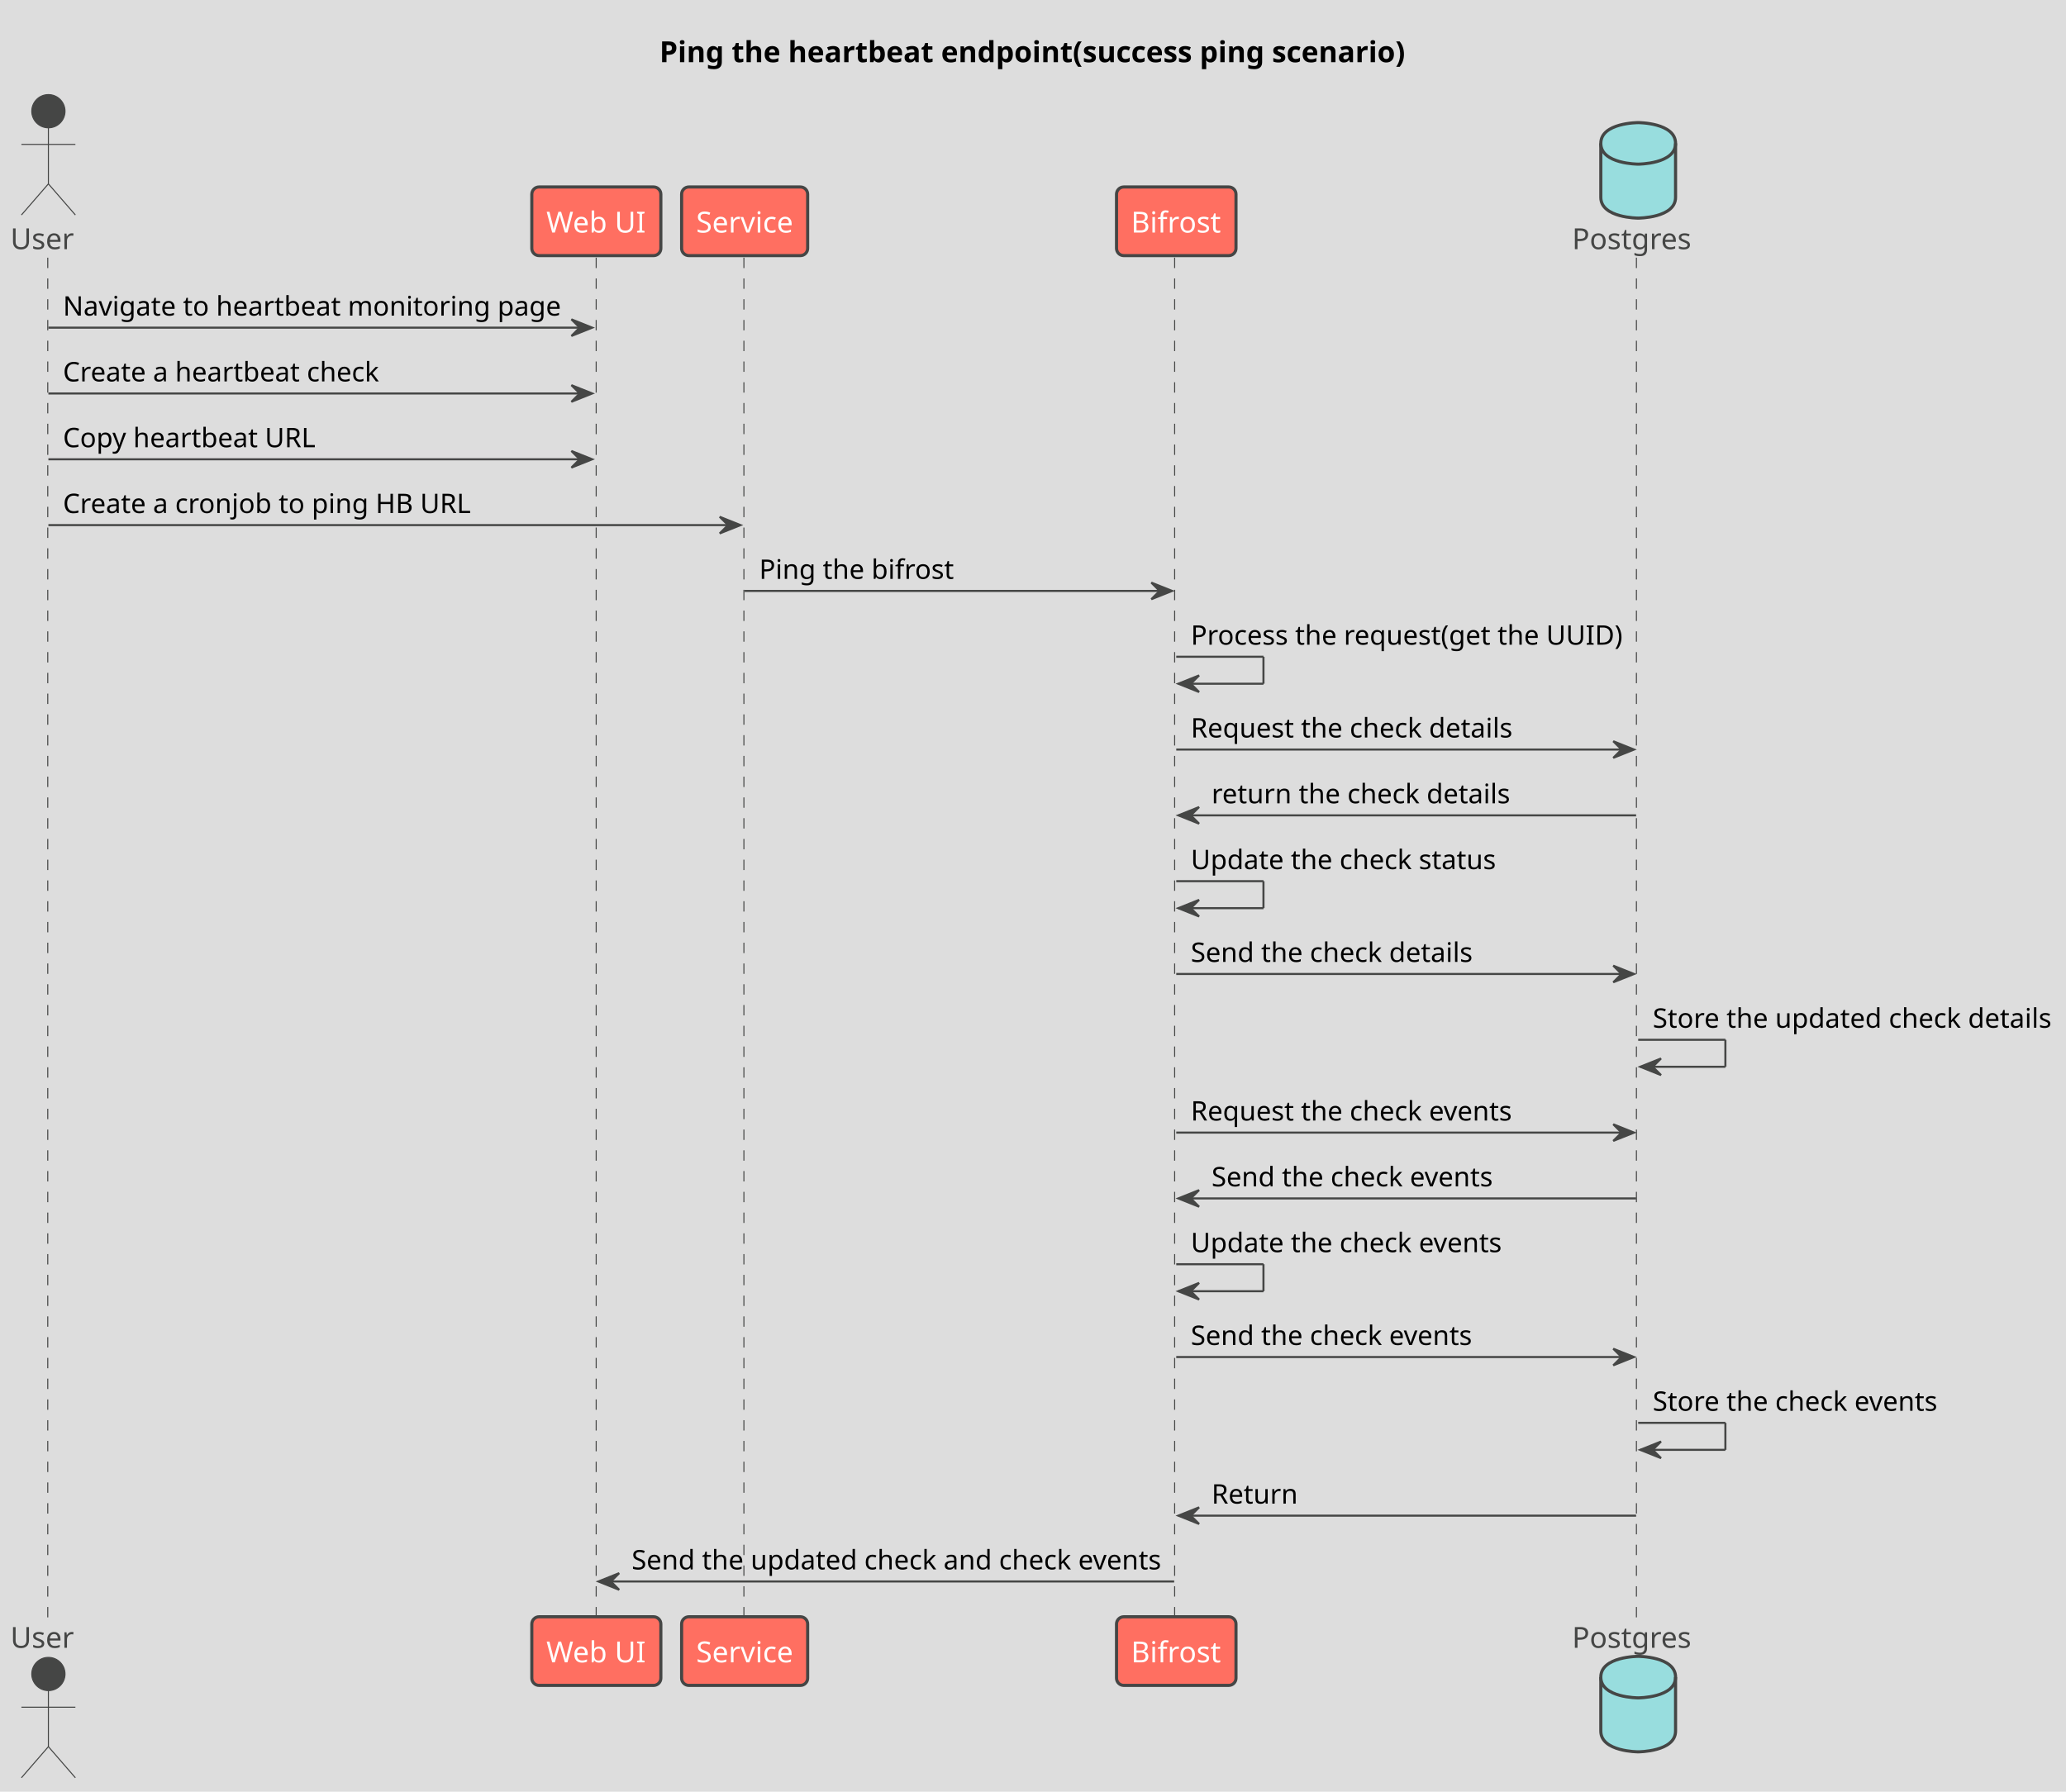
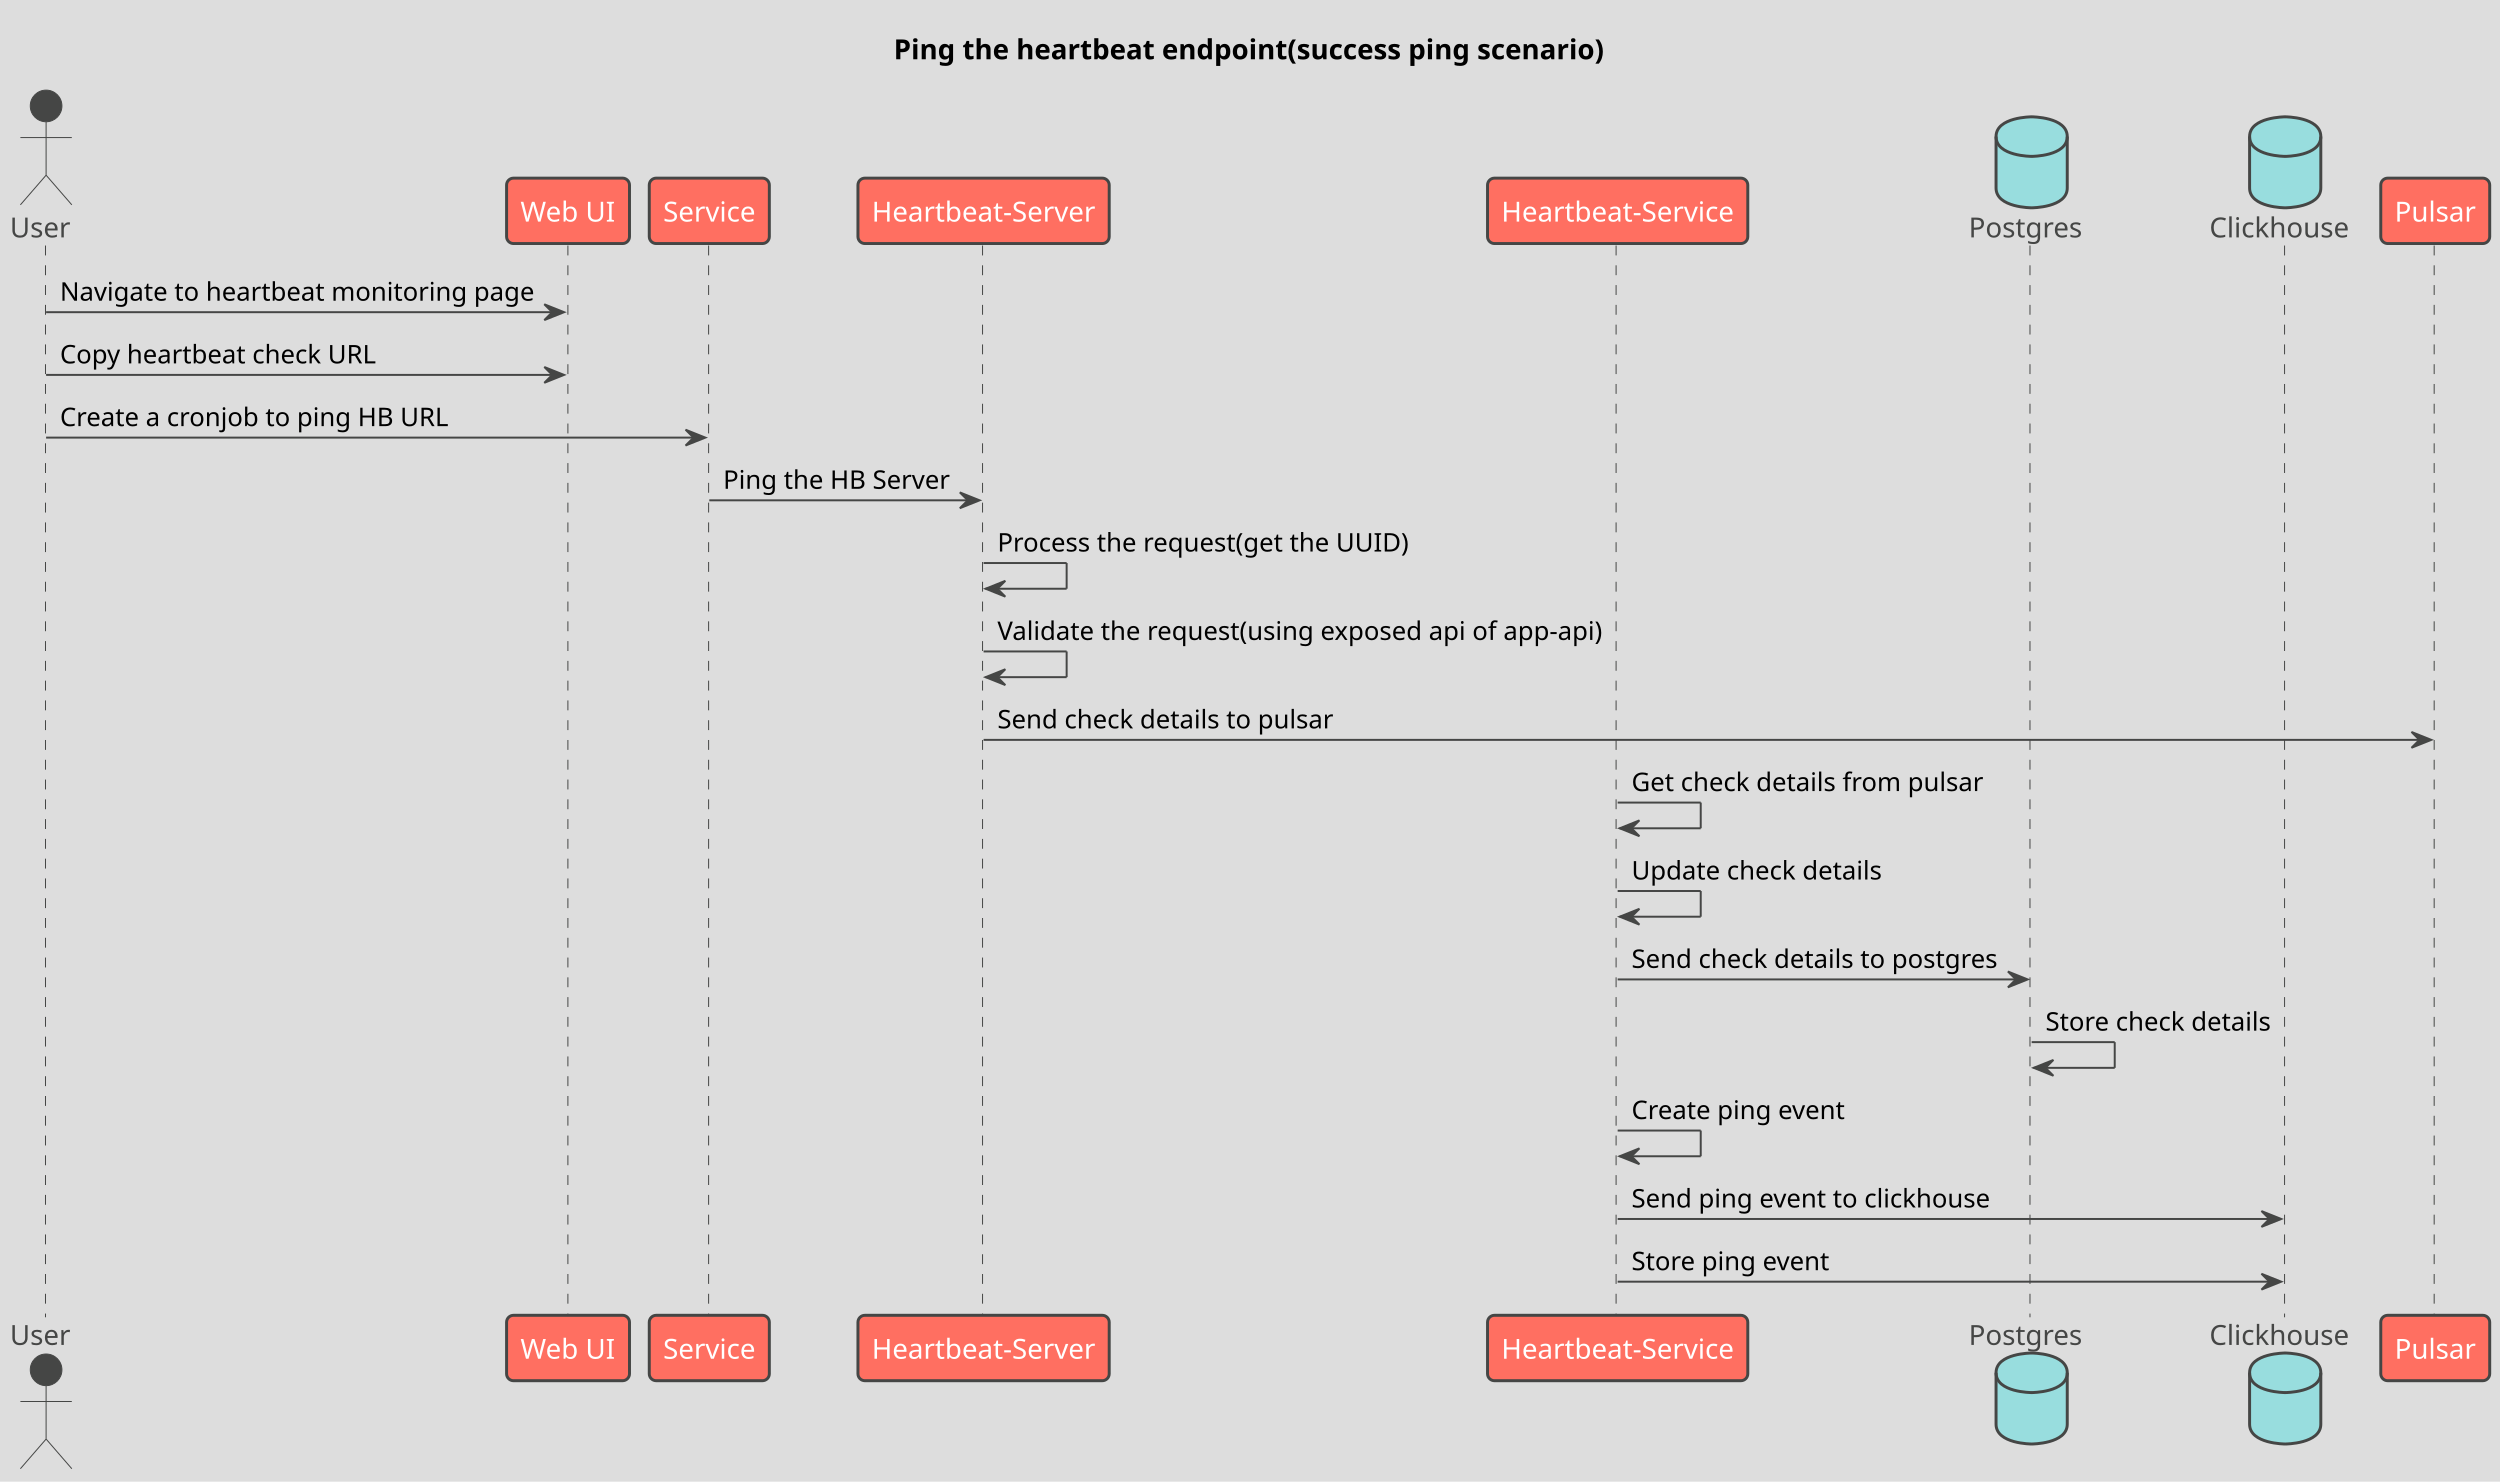
- <svg xmlns="http://www.w3.org/2000/svg" contentStyleType="text/css" height="863px" preserveAspectRatio="none" style="width:995px;height:863px;background:#DDDDDD;" version="1.1" viewBox="0 0 995 863" width="995px" zoomAndPan="magnify">
+ <svg xmlns="http://www.w3.org/2000/svg" contentStyleType="text/css" height="749px" preserveAspectRatio="none" style="width:1264px;height:749px;background:#DDDDDD;" version="1.1" viewBox="0 0 1264 749" width="1264px" zoomAndPan="magnify">
  <defs />
  <g>
-     <rect fill="#DDDDDD" height="863" style="stroke:none;stroke-width:1.0;" width="995" x="0" y="0" />
-     <text fill="#000000" font-family="sans-serif" font-size="14" font-weight="bold" lengthAdjust="spacing" textLength="359.099" x="317.605" y="29.966">Ping the heartbeat endpoint(success ping scenario)</text>
-     <line style="stroke:#454645;stroke-width:0.5;stroke-dasharray:5.0,5.0;" x1="23" x2="23" y1="124.136" y2="779.844" />
-     <line style="stroke:#454645;stroke-width:0.5;stroke-dasharray:5.0,5.0;" x1="287.125" x2="287.125" y1="124.136" y2="779.844" />
-     <line style="stroke:#454645;stroke-width:0.5;stroke-dasharray:5.0,5.0;" x1="358.271" x2="358.271" y1="124.136" y2="779.844" />
-     <line style="stroke:#454645;stroke-width:0.5;stroke-dasharray:5.0,5.0;" x1="565.722" x2="565.722" y1="124.136" y2="779.844" />
-     <line style="stroke:#454645;stroke-width:0.5;stroke-dasharray:5.0,5.0;" x1="788.114" x2="788.114" y1="124.136" y2="779.844" />
+     <rect fill="#DDDDDD" height="749" style="stroke:none;stroke-width:1.0;" width="1264" x="0" y="0" />
+     <text fill="#000000" font-family="sans-serif" font-size="14" font-weight="bold" lengthAdjust="spacing" textLength="359.099" x="451.847" y="29.966">Ping the heartbeat endpoint(success ping scenario)</text>
+     <line style="stroke:#454645;stroke-width:0.5;stroke-dasharray:5.0,5.0;" x1="23" x2="23" y1="124.136" y2="666.02" />
+     <line style="stroke:#454645;stroke-width:0.5;stroke-dasharray:5.0,5.0;" x1="287.125" x2="287.125" y1="124.136" y2="666.02" />
+     <line style="stroke:#454645;stroke-width:0.5;stroke-dasharray:5.0,5.0;" x1="358.271" x2="358.271" y1="124.136" y2="666.02" />
+     <line style="stroke:#454645;stroke-width:0.5;stroke-dasharray:5.0,5.0;" x1="496.778" x2="496.778" y1="124.136" y2="666.02" />
+     <line style="stroke:#454645;stroke-width:0.5;stroke-dasharray:5.0,5.0;" x1="817.096" x2="817.096" y1="124.136" y2="666.02" />
+     <line style="stroke:#454645;stroke-width:0.5;stroke-dasharray:5.0,5.0;" x1="1026.357" x2="1026.357" y1="124.136" y2="666.02" />
+     <line style="stroke:#454645;stroke-width:0.5;stroke-dasharray:5.0,5.0;" x1="1155.074" x2="1155.074" y1="124.136" y2="666.02" />
+     <line style="stroke:#454645;stroke-width:0.5;stroke-dasharray:5.0,5.0;" x1="1230.717" x2="1230.717" y1="124.136" y2="666.02" />
    <text fill="#454645" font-family="sans-serif" font-size="14" lengthAdjust="spacing" textLength="30.618" x="5" y="120.034">User</text>
    <ellipse cx="23.309" cy="53.568" fill="#454645" rx="8" ry="8" style="stroke:#454645;stroke-width:0.5;" />
    <path d="M23.309,61.568 L23.309,88.568 M10.309,69.568 L36.309,69.568 M23.309,88.568 L10.309,103.568 M23.309,88.568 L36.309,103.568 " fill="none" style="stroke:#454645;stroke-width:0.5;" />
-     <text fill="#454645" font-family="sans-serif" font-size="14" lengthAdjust="spacing" textLength="30.618" x="5" y="793.81">User</text>
-     <ellipse cx="23.309" cy="806.412" fill="#454645" rx="8" ry="8" style="stroke:#454645;stroke-width:0.5;" />
-     <path d="M23.309,814.412 L23.309,841.412 M10.309,822.412 L36.309,822.412 M23.309,841.412 L10.309,856.412 M23.309,841.412 L36.309,856.412 " fill="none" style="stroke:#454645;stroke-width:0.5;" />
+     <text fill="#454645" font-family="sans-serif" font-size="14" lengthAdjust="spacing" textLength="30.618" x="5" y="679.986">User</text>
+     <ellipse cx="23.309" cy="692.588" fill="#454645" rx="8" ry="8" style="stroke:#454645;stroke-width:0.5;" />
+     <path d="M23.309,700.588 L23.309,727.588 M10.309,708.588 L36.309,708.588 M23.309,727.588 L10.309,742.588 M23.309,727.588 L36.309,742.588 " fill="none" style="stroke:#454645;stroke-width:0.5;" />
    <rect fill="#FF6F61" height="33.068" rx="3.5" ry="3.5" style="stroke:#454645;stroke-width:1.5;" width="62.146" x="256.125" y="90.068" />
    <text fill="#FFFFFF" font-family="sans-serif" font-size="14" lengthAdjust="spacing" textLength="48.146" x="263.125" y="112.034">Web UI</text>
-     <rect fill="#FF6F61" height="33.068" rx="3.5" ry="3.5" style="stroke:#454645;stroke-width:1.5;" width="62.146" x="256.125" y="778.844" />
-     <text fill="#FFFFFF" font-family="sans-serif" font-size="14" lengthAdjust="spacing" textLength="48.146" x="263.125" y="800.81">Web UI</text>
+     <rect fill="#FF6F61" height="33.068" rx="3.5" ry="3.5" style="stroke:#454645;stroke-width:1.5;" width="62.146" x="256.125" y="665.02" />
+     <text fill="#FFFFFF" font-family="sans-serif" font-size="14" lengthAdjust="spacing" textLength="48.146" x="263.125" y="686.986">Web UI</text>
    <rect fill="#FF6F61" height="33.068" rx="3.5" ry="3.5" style="stroke:#454645;stroke-width:1.5;" width="60.704" x="328.271" y="90.068" />
    <text fill="#FFFFFF" font-family="sans-serif" font-size="14" lengthAdjust="spacing" textLength="46.704" x="335.271" y="112.034">Service</text>
-     <rect fill="#FF6F61" height="33.068" rx="3.5" ry="3.5" style="stroke:#454645;stroke-width:1.5;" width="60.704" x="328.271" y="778.844" />
-     <text fill="#FFFFFF" font-family="sans-serif" font-size="14" lengthAdjust="spacing" textLength="46.704" x="335.271" y="800.81">Service</text>
-     <rect fill="#FF6F61" height="33.068" rx="3.5" ry="3.5" style="stroke:#454645;stroke-width:1.5;" width="57.54" x="537.722" y="90.068" />
-     <text fill="#FFFFFF" font-family="sans-serif" font-size="14" lengthAdjust="spacing" textLength="43.54" x="544.722" y="112.034">Bifrost</text>
-     <rect fill="#FF6F61" height="33.068" rx="3.5" ry="3.5" style="stroke:#454645;stroke-width:1.5;" width="57.54" x="537.722" y="778.844" />
-     <text fill="#FFFFFF" font-family="sans-serif" font-size="14" lengthAdjust="spacing" textLength="43.54" x="544.722" y="800.81">Bifrost</text>
-     <text fill="#454645" font-family="sans-serif" font-size="14" lengthAdjust="spacing" textLength="57.694" x="757.114" y="120.034">Postgres</text>
-     <path d="M770.961,69.068 C770.961,59.068 788.961,59.068 788.961,59.068 C788.961,59.068 806.961,59.068 806.961,69.068 L806.961,95.068 C806.961,105.068 788.961,105.068 788.961,105.068 C788.961,105.068 770.961,105.068 770.961,95.068 L770.961,69.068 " fill="#98DDDE" style="stroke:#454645;stroke-width:1.5;" />
-     <path d="M770.961,69.068 C770.961,79.068 788.961,79.068 788.961,79.068 C788.961,79.068 806.961,79.068 806.961,69.068 " fill="none" style="stroke:#454645;stroke-width:1.5;" />
-     <text fill="#454645" font-family="sans-serif" font-size="14" lengthAdjust="spacing" textLength="57.694" x="757.114" y="793.81">Postgres</text>
-     <path d="M770.961,807.912 C770.961,797.912 788.961,797.912 788.961,797.912 C788.961,797.912 806.961,797.912 806.961,807.912 L806.961,833.912 C806.961,843.912 788.961,843.912 788.961,843.912 C788.961,843.912 770.961,843.912 770.961,833.912 L770.961,807.912 " fill="#98DDDE" style="stroke:#454645;stroke-width:1.5;" />
-     <path d="M770.961,807.912 C770.961,817.912 788.961,817.912 788.961,817.912 C788.961,817.912 806.961,817.912 806.961,807.912 " fill="none" style="stroke:#454645;stroke-width:1.5;" />
+     <rect fill="#FF6F61" height="33.068" rx="3.5" ry="3.5" style="stroke:#454645;stroke-width:1.5;" width="60.704" x="328.271" y="665.02" />
+     <text fill="#FFFFFF" font-family="sans-serif" font-size="14" lengthAdjust="spacing" textLength="46.704" x="335.271" y="686.986">Service</text>
+     <rect fill="#FF6F61" height="33.068" rx="3.5" ry="3.5" style="stroke:#454645;stroke-width:1.5;" width="127.036" x="433.778" y="90.068" />
+     <text fill="#FFFFFF" font-family="sans-serif" font-size="14" lengthAdjust="spacing" textLength="113.036" x="440.778" y="112.034">Heartbeat-Server</text>
+     <rect fill="#FF6F61" height="33.068" rx="3.5" ry="3.5" style="stroke:#454645;stroke-width:1.5;" width="127.036" x="433.778" y="665.02" />
+     <text fill="#FFFFFF" font-family="sans-serif" font-size="14" lengthAdjust="spacing" textLength="113.036" x="440.778" y="686.986">Heartbeat-Server</text>
+     <rect fill="#FF6F61" height="33.068" rx="3.5" ry="3.5" style="stroke:#454645;stroke-width:1.5;" width="131.586" x="752.096" y="90.068" />
+     <text fill="#FFFFFF" font-family="sans-serif" font-size="14" lengthAdjust="spacing" textLength="117.586" x="759.096" y="112.034">Heartbeat-Service</text>
+     <rect fill="#FF6F61" height="33.068" rx="3.5" ry="3.5" style="stroke:#454645;stroke-width:1.5;" width="131.586" x="752.096" y="665.02" />
+     <text fill="#FFFFFF" font-family="sans-serif" font-size="14" lengthAdjust="spacing" textLength="117.586" x="759.096" y="686.986">Heartbeat-Service</text>
+     <text fill="#454645" font-family="sans-serif" font-size="14" lengthAdjust="spacing" textLength="57.694" x="995.357" y="120.034">Postgres</text>
+     <path d="M1009.203,69.068 C1009.203,59.068 1027.204,59.068 1027.204,59.068 C1027.204,59.068 1045.204,59.068 1045.204,69.068 L1045.204,95.068 C1045.204,105.068 1027.204,105.068 1027.204,105.068 C1027.204,105.068 1009.203,105.068 1009.203,95.068 L1009.203,69.068 " fill="#98DDDE" style="stroke:#454645;stroke-width:1.5;" />
+     <path d="M1009.203,69.068 C1009.203,79.068 1027.204,79.068 1027.204,79.068 C1027.204,79.068 1045.204,79.068 1045.204,69.068 " fill="none" style="stroke:#454645;stroke-width:1.5;" />
+     <text fill="#454645" font-family="sans-serif" font-size="14" lengthAdjust="spacing" textLength="57.694" x="995.357" y="679.986">Postgres</text>
+     <path d="M1009.203,694.088 C1009.203,684.088 1027.204,684.088 1027.204,684.088 C1027.204,684.088 1045.204,684.088 1045.204,694.088 L1045.204,720.088 C1045.204,730.088 1027.204,730.088 1027.204,730.088 C1027.204,730.088 1009.203,730.088 1009.203,720.088 L1009.203,694.088 " fill="#98DDDE" style="stroke:#454645;stroke-width:1.5;" />
+     <path d="M1009.203,694.088 C1009.203,704.088 1027.204,704.088 1027.204,704.088 C1027.204,704.088 1045.204,704.088 1045.204,694.088 " fill="none" style="stroke:#454645;stroke-width:1.5;" />
+     <text fill="#454645" font-family="sans-serif" font-size="14" lengthAdjust="spacing" textLength="70.644" x="1117.074" y="120.034">Clickhouse</text>
+     <path d="M1137.396,69.068 C1137.396,59.068 1155.396,59.068 1155.396,59.068 C1155.396,59.068 1173.396,59.068 1173.396,69.068 L1173.396,95.068 C1173.396,105.068 1155.396,105.068 1155.396,105.068 C1155.396,105.068 1137.396,105.068 1137.396,95.068 L1137.396,69.068 " fill="#98DDDE" style="stroke:#454645;stroke-width:1.5;" />
+     <path d="M1137.396,69.068 C1137.396,79.068 1155.396,79.068 1155.396,79.068 C1155.396,79.068 1173.396,79.068 1173.396,69.068 " fill="none" style="stroke:#454645;stroke-width:1.5;" />
+     <text fill="#454645" font-family="sans-serif" font-size="14" lengthAdjust="spacing" textLength="70.644" x="1117.074" y="679.986">Clickhouse</text>
+     <path d="M1137.396,694.088 C1137.396,684.088 1155.396,684.088 1155.396,684.088 C1155.396,684.088 1173.396,684.088 1173.396,694.088 L1173.396,720.088 C1173.396,730.088 1155.396,730.088 1155.396,730.088 C1155.396,730.088 1137.396,730.088 1137.396,720.088 L1137.396,694.088 " fill="#98DDDE" style="stroke:#454645;stroke-width:1.5;" />
+     <path d="M1137.396,694.088 C1137.396,704.088 1155.396,704.088 1155.396,704.088 C1155.396,704.088 1173.396,704.088 1173.396,694.088 " fill="none" style="stroke:#454645;stroke-width:1.5;" />
+     <rect fill="#FF6F61" height="33.068" rx="3.5" ry="3.5" style="stroke:#454645;stroke-width:1.5;" width="55.076" x="1203.717" y="90.068" />
+     <text fill="#FFFFFF" font-family="sans-serif" font-size="14" lengthAdjust="spacing" textLength="41.076" x="1210.717" y="112.034">Pulsar</text>
+     <rect fill="#FF6F61" height="33.068" rx="3.5" ry="3.5" style="stroke:#454645;stroke-width:1.5;" width="55.076" x="1203.717" y="665.02" />
+     <text fill="#FFFFFF" font-family="sans-serif" font-size="14" lengthAdjust="spacing" textLength="41.076" x="1210.717" y="686.986">Pulsar</text>
    <polygon fill="#454645" points="275.198,153.842,285.198,157.842,275.198,161.842,279.198,157.842" style="stroke:#454645;stroke-width:1.0;" />
    <line style="stroke:#454645;stroke-width:1.0;" x1="23.309" x2="281.198" y1="157.842" y2="157.842" />
    <text fill="#000000" font-family="sans-serif" font-size="13" lengthAdjust="spacing" textLength="239.889" x="30.309" y="152.033">Navigate to heartbeat monitoring page</text>
    <polygon fill="#454645" points="275.198,185.548,285.198,189.548,275.198,193.548,279.198,189.548" style="stroke:#454645;stroke-width:1.0;" />
    <line style="stroke:#454645;stroke-width:1.0;" x1="23.309" x2="281.198" y1="189.548" y2="189.548" />
-     <text fill="#000000" font-family="sans-serif" font-size="13" lengthAdjust="spacing" textLength="152.49" x="30.309" y="183.739">Create a heartbeat check</text>
-     <polygon fill="#454645" points="275.198,217.254,285.198,221.254,275.198,225.254,279.198,221.254" style="stroke:#454645;stroke-width:1.0;" />
-     <line style="stroke:#454645;stroke-width:1.0;" x1="23.309" x2="281.198" y1="221.254" y2="221.254" />
-     <text fill="#000000" font-family="sans-serif" font-size="13" lengthAdjust="spacing" textLength="121.901" x="30.309" y="215.445">Copy heartbeat URL</text>
-     <polygon fill="#454645" points="346.623,248.96,356.623,252.96,346.623,256.96,350.623,252.96" style="stroke:#454645;stroke-width:1.0;" />
-     <line style="stroke:#454645;stroke-width:1.0;" x1="23.309" x2="352.623" y1="252.96" y2="252.96" />
-     <text fill="#000000" font-family="sans-serif" font-size="13" lengthAdjust="spacing" textLength="196.95" x="30.309" y="247.151">Create a cronjob to ping HB URL</text>
-     <polygon fill="#454645" points="554.492,280.666,564.492,284.666,554.492,288.666,558.492,284.666" style="stroke:#454645;stroke-width:1.0;" />
-     <line style="stroke:#454645;stroke-width:1.0;" x1="358.623" x2="560.492" y1="284.666" y2="284.666" />
-     <text fill="#000000" font-family="sans-serif" font-size="13" lengthAdjust="spacing" textLength="94.042" x="365.623" y="278.857">Ping the bifrost</text>
-     <line style="stroke:#454645;stroke-width:1.0;" x1="566.492" x2="608.492" y1="316.372" y2="316.372" />
-     <line style="stroke:#454645;stroke-width:1.0;" x1="608.492" x2="608.492" y1="316.372" y2="329.372" />
-     <line style="stroke:#454645;stroke-width:1.0;" x1="567.492" x2="608.492" y1="329.372" y2="329.372" />
-     <polygon fill="#454645" points="577.492,325.372,567.492,329.372,577.492,333.372,573.492,329.372" style="stroke:#454645;stroke-width:1.0;" />
-     <text fill="#000000" font-family="sans-serif" font-size="13" lengthAdjust="spacing" textLength="208.468" x="573.492" y="310.563">Process the request(get the UUID)</text>
-     <polygon fill="#454645" points="776.961,357.078,786.961,361.078,776.961,365.078,780.961,361.078" style="stroke:#454645;stroke-width:1.0;" />
-     <line style="stroke:#454645;stroke-width:1.0;" x1="566.492" x2="782.961" y1="361.078" y2="361.078" />
-     <text fill="#000000" font-family="sans-serif" font-size="13" lengthAdjust="spacing" textLength="154.934" x="573.492" y="355.269">Request the check details</text>
-     <polygon fill="#454645" points="577.492,388.784,567.492,392.784,577.492,396.784,573.492,392.784" style="stroke:#454645;stroke-width:1.0;" />
-     <line style="stroke:#454645;stroke-width:1.0;" x1="571.492" x2="787.961" y1="392.784" y2="392.784" />
-     <text fill="#000000" font-family="sans-serif" font-size="13" lengthAdjust="spacing" textLength="144.066" x="583.492" y="386.975">return the check details</text>
-     <line style="stroke:#454645;stroke-width:1.0;" x1="566.492" x2="608.492" y1="424.49" y2="424.49" />
-     <line style="stroke:#454645;stroke-width:1.0;" x1="608.492" x2="608.492" y1="424.49" y2="437.49" />
-     <line style="stroke:#454645;stroke-width:1.0;" x1="567.492" x2="608.492" y1="437.49" y2="437.49" />
-     <polygon fill="#454645" points="577.492,433.49,567.492,437.49,577.492,441.49,573.492,437.49" style="stroke:#454645;stroke-width:1.0;" />
-     <text fill="#000000" font-family="sans-serif" font-size="13" lengthAdjust="spacing" textLength="146.965" x="573.492" y="418.681">Update the check status</text>
-     <polygon fill="#454645" points="776.961,465.196,786.961,469.196,776.961,473.196,780.961,469.196" style="stroke:#454645;stroke-width:1.0;" />
-     <line style="stroke:#454645;stroke-width:1.0;" x1="566.492" x2="782.961" y1="469.196" y2="469.196" />
-     <text fill="#000000" font-family="sans-serif" font-size="13" lengthAdjust="spacing" textLength="135.733" x="573.492" y="463.387">Send the check details</text>
-     <line style="stroke:#454645;stroke-width:1.0;" x1="788.961" x2="830.961" y1="500.902" y2="500.902" />
-     <line style="stroke:#454645;stroke-width:1.0;" x1="830.961" x2="830.961" y1="500.902" y2="513.902" />
-     <line style="stroke:#454645;stroke-width:1.0;" x1="789.961" x2="830.961" y1="513.902" y2="513.902" />
-     <polygon fill="#454645" points="799.961,509.902,789.961,513.902,799.961,517.902,795.961,513.902" style="stroke:#454645;stroke-width:1.0;" />
-     <text fill="#000000" font-family="sans-serif" font-size="13" lengthAdjust="spacing" textLength="192.348" x="795.961" y="495.093">Store the updated check details</text>
-     <polygon fill="#454645" points="776.961,541.608,786.961,545.608,776.961,549.608,780.961,545.608" style="stroke:#454645;stroke-width:1.0;" />
-     <line style="stroke:#454645;stroke-width:1.0;" x1="566.492" x2="782.961" y1="545.608" y2="545.608" />
-     <text fill="#000000" font-family="sans-serif" font-size="13" lengthAdjust="spacing" textLength="154.908" x="573.492" y="539.799">Request the check events</text>
-     <polygon fill="#454645" points="577.492,573.314,567.492,577.314,577.492,581.314,573.492,577.314" style="stroke:#454645;stroke-width:1.0;" />
-     <line style="stroke:#454645;stroke-width:1.0;" x1="571.492" x2="787.961" y1="577.314" y2="577.314" />
-     <text fill="#000000" font-family="sans-serif" font-size="13" lengthAdjust="spacing" textLength="135.707" x="583.492" y="571.505">Send the check events</text>
-     <line style="stroke:#454645;stroke-width:1.0;" x1="566.492" x2="608.492" y1="609.02" y2="609.02" />
-     <line style="stroke:#454645;stroke-width:1.0;" x1="608.492" x2="608.492" y1="609.02" y2="622.02" />
-     <line style="stroke:#454645;stroke-width:1.0;" x1="567.492" x2="608.492" y1="622.02" y2="622.02" />
-     <polygon fill="#454645" points="577.492,618.02,567.492,622.02,577.492,626.02,573.492,622.02" style="stroke:#454645;stroke-width:1.0;" />
-     <text fill="#000000" font-family="sans-serif" font-size="13" lengthAdjust="spacing" textLength="150.02" x="573.492" y="603.211">Update the check events</text>
-     <polygon fill="#454645" points="776.961,649.726,786.961,653.726,776.961,657.726,780.961,653.726" style="stroke:#454645;stroke-width:1.0;" />
-     <line style="stroke:#454645;stroke-width:1.0;" x1="566.492" x2="782.961" y1="653.726" y2="653.726" />
-     <text fill="#000000" font-family="sans-serif" font-size="13" lengthAdjust="spacing" textLength="135.707" x="573.492" y="647.917">Send the check events</text>
-     <line style="stroke:#454645;stroke-width:1.0;" x1="788.961" x2="830.961" y1="685.432" y2="685.432" />
-     <line style="stroke:#454645;stroke-width:1.0;" x1="830.961" x2="830.961" y1="685.432" y2="698.432" />
-     <line style="stroke:#454645;stroke-width:1.0;" x1="789.961" x2="830.961" y1="698.432" y2="698.432" />
-     <polygon fill="#454645" points="799.961,694.432,789.961,698.432,799.961,702.432,795.961,698.432" style="stroke:#454645;stroke-width:1.0;" />
-     <text fill="#000000" font-family="sans-serif" font-size="13" lengthAdjust="spacing" textLength="137.605" x="795.961" y="679.623">Store the check events</text>
-     <polygon fill="#454645" points="577.492,726.138,567.492,730.138,577.492,734.138,573.492,730.138" style="stroke:#454645;stroke-width:1.0;" />
-     <line style="stroke:#454645;stroke-width:1.0;" x1="571.492" x2="787.961" y1="730.138" y2="730.138" />
-     <text fill="#000000" font-family="sans-serif" font-size="13" lengthAdjust="spacing" textLength="41.548" x="583.492" y="724.329">Return</text>
-     <polygon fill="#454645" points="298.198,757.844,288.198,761.844,298.198,765.844,294.198,761.844" style="stroke:#454645;stroke-width:1.0;" />
-     <line style="stroke:#454645;stroke-width:1.0;" x1="292.198" x2="565.492" y1="761.844" y2="761.844" />
-     <text fill="#000000" font-family="sans-serif" font-size="13" lengthAdjust="spacing" textLength="255.294" x="304.198" y="756.035">Send the updated check and check events</text>
+     <text fill="#000000" font-family="sans-serif" font-size="13" lengthAdjust="spacing" textLength="160.069" x="30.309" y="183.739">Copy heartbeat check URL</text>
+     <polygon fill="#454645" points="346.623,217.254,356.623,221.254,346.623,225.254,350.623,221.254" style="stroke:#454645;stroke-width:1.0;" />
+     <line style="stroke:#454645;stroke-width:1.0;" x1="23.309" x2="352.623" y1="221.254" y2="221.254" />
+     <text fill="#000000" font-family="sans-serif" font-size="13" lengthAdjust="spacing" textLength="196.95" x="30.309" y="215.445">Create a cronjob to ping HB URL</text>
+     <polygon fill="#454645" points="485.296,248.96,495.296,252.96,485.296,256.96,489.296,252.96" style="stroke:#454645;stroke-width:1.0;" />
+     <line style="stroke:#454645;stroke-width:1.0;" x1="358.623" x2="491.296" y1="252.96" y2="252.96" />
+     <text fill="#000000" font-family="sans-serif" font-size="13" lengthAdjust="spacing" textLength="114.673" x="365.623" y="247.151">Ping the HB Server</text>
+     <line style="stroke:#454645;stroke-width:1.0;" x1="497.296" x2="539.296" y1="284.666" y2="284.666" />
+     <line style="stroke:#454645;stroke-width:1.0;" x1="539.296" x2="539.296" y1="284.666" y2="297.666" />
+     <line style="stroke:#454645;stroke-width:1.0;" x1="498.296" x2="539.296" y1="297.666" y2="297.666" />
+     <polygon fill="#454645" points="508.296,293.666,498.296,297.666,508.296,301.666,504.296,297.666" style="stroke:#454645;stroke-width:1.0;" />
+     <text fill="#000000" font-family="sans-serif" font-size="13" lengthAdjust="spacing" textLength="208.468" x="504.296" y="278.857">Process the request(get the UUID)</text>
+     <line style="stroke:#454645;stroke-width:1.0;" x1="497.296" x2="539.296" y1="329.372" y2="329.372" />
+     <line style="stroke:#454645;stroke-width:1.0;" x1="539.296" x2="539.296" y1="329.372" y2="342.372" />
+     <line style="stroke:#454645;stroke-width:1.0;" x1="498.296" x2="539.296" y1="342.372" y2="342.372" />
+     <polygon fill="#454645" points="508.296,338.372,498.296,342.372,508.296,346.372,504.296,342.372" style="stroke:#454645;stroke-width:1.0;" />
+     <text fill="#000000" font-family="sans-serif" font-size="13" lengthAdjust="spacing" textLength="306.592" x="504.296" y="323.563">Validate the request(using exposed api of app-api)</text>
+     <polygon fill="#454645" points="1219.255,370.078,1229.255,374.078,1219.255,378.078,1223.255,374.078" style="stroke:#454645;stroke-width:1.0;" />
+     <line style="stroke:#454645;stroke-width:1.0;" x1="497.296" x2="1225.255" y1="374.078" y2="374.078" />
+     <text fill="#000000" font-family="sans-serif" font-size="13" lengthAdjust="spacing" textLength="169.884" x="504.296" y="368.269">Send check details to pulsar</text>
+     <line style="stroke:#454645;stroke-width:1.0;" x1="817.888" x2="859.888" y1="405.784" y2="405.784" />
+     <line style="stroke:#454645;stroke-width:1.0;" x1="859.888" x2="859.888" y1="405.784" y2="418.784" />
+     <line style="stroke:#454645;stroke-width:1.0;" x1="818.888" x2="859.888" y1="418.784" y2="418.784" />
+     <polygon fill="#454645" points="828.888,414.784,818.888,418.784,828.888,422.784,824.888,418.784" style="stroke:#454645;stroke-width:1.0;" />
+     <text fill="#000000" font-family="sans-serif" font-size="13" lengthAdjust="spacing" textLength="178.178" x="824.888" y="399.975">Get check details from pulsar</text>
+     <line style="stroke:#454645;stroke-width:1.0;" x1="817.888" x2="859.888" y1="450.49" y2="450.49" />
+     <line style="stroke:#454645;stroke-width:1.0;" x1="859.888" x2="859.888" y1="450.49" y2="463.49" />
+     <line style="stroke:#454645;stroke-width:1.0;" x1="818.888" x2="859.888" y1="463.49" y2="463.49" />
+     <polygon fill="#454645" points="828.888,459.49,818.888,463.49,828.888,467.49,824.888,463.49" style="stroke:#454645;stroke-width:1.0;" />
+     <text fill="#000000" font-family="sans-serif" font-size="13" lengthAdjust="spacing" textLength="126.607" x="824.888" y="444.681">Update check details</text>
+     <polygon fill="#454645" points="1015.203,491.196,1025.204,495.196,1015.203,499.196,1019.203,495.196" style="stroke:#454645;stroke-width:1.0;" />
+     <line style="stroke:#454645;stroke-width:1.0;" x1="817.888" x2="1021.203" y1="495.196" y2="495.196" />
+     <text fill="#000000" font-family="sans-serif" font-size="13" lengthAdjust="spacing" textLength="185.315" x="824.888" y="489.387">Send check details to postgres</text>
+     <line style="stroke:#454645;stroke-width:1.0;" x1="1027.204" x2="1069.204" y1="526.902" y2="526.902" />
+     <line style="stroke:#454645;stroke-width:1.0;" x1="1069.204" x2="1069.204" y1="526.902" y2="539.902" />
+     <line style="stroke:#454645;stroke-width:1.0;" x1="1028.204" x2="1069.204" y1="539.902" y2="539.902" />
+     <polygon fill="#454645" points="1038.204,535.902,1028.204,539.902,1038.204,543.902,1034.204,539.902" style="stroke:#454645;stroke-width:1.0;" />
+     <text fill="#000000" font-family="sans-serif" font-size="13" lengthAdjust="spacing" textLength="114.192" x="1034.204" y="521.093">Store check details</text>
+     <line style="stroke:#454645;stroke-width:1.0;" x1="817.888" x2="859.888" y1="571.608" y2="571.608" />
+     <line style="stroke:#454645;stroke-width:1.0;" x1="859.888" x2="859.888" y1="571.608" y2="584.608" />
+     <line style="stroke:#454645;stroke-width:1.0;" x1="818.888" x2="859.888" y1="584.608" y2="584.608" />
+     <polygon fill="#454645" points="828.888,580.608,818.888,584.608,828.888,588.608,824.888,584.608" style="stroke:#454645;stroke-width:1.0;" />
+     <text fill="#000000" font-family="sans-serif" font-size="13" lengthAdjust="spacing" textLength="108.368" x="824.888" y="565.799">Create ping event</text>
+     <polygon fill="#454645" points="1143.396,612.314,1153.396,616.314,1143.396,620.314,1147.396,616.314" style="stroke:#454645;stroke-width:1.0;" />
+     <line style="stroke:#454645;stroke-width:1.0;" x1="817.888" x2="1149.396" y1="616.314" y2="616.314" />
+     <text fill="#000000" font-family="sans-serif" font-size="13" lengthAdjust="spacing" textLength="181.571" x="824.888" y="610.505">Send ping event to clickhouse</text>
+     <polygon fill="#454645" points="1143.396,644.02,1153.396,648.02,1143.396,652.02,1147.396,648.02" style="stroke:#454645;stroke-width:1.0;" />
+     <line style="stroke:#454645;stroke-width:1.0;" x1="817.888" x2="1149.396" y1="648.02" y2="648.02" />
+     <text fill="#000000" font-family="sans-serif" font-size="13" lengthAdjust="spacing" textLength="100.529" x="824.888" y="642.211">Store ping event</text>
  </g>
</svg>
